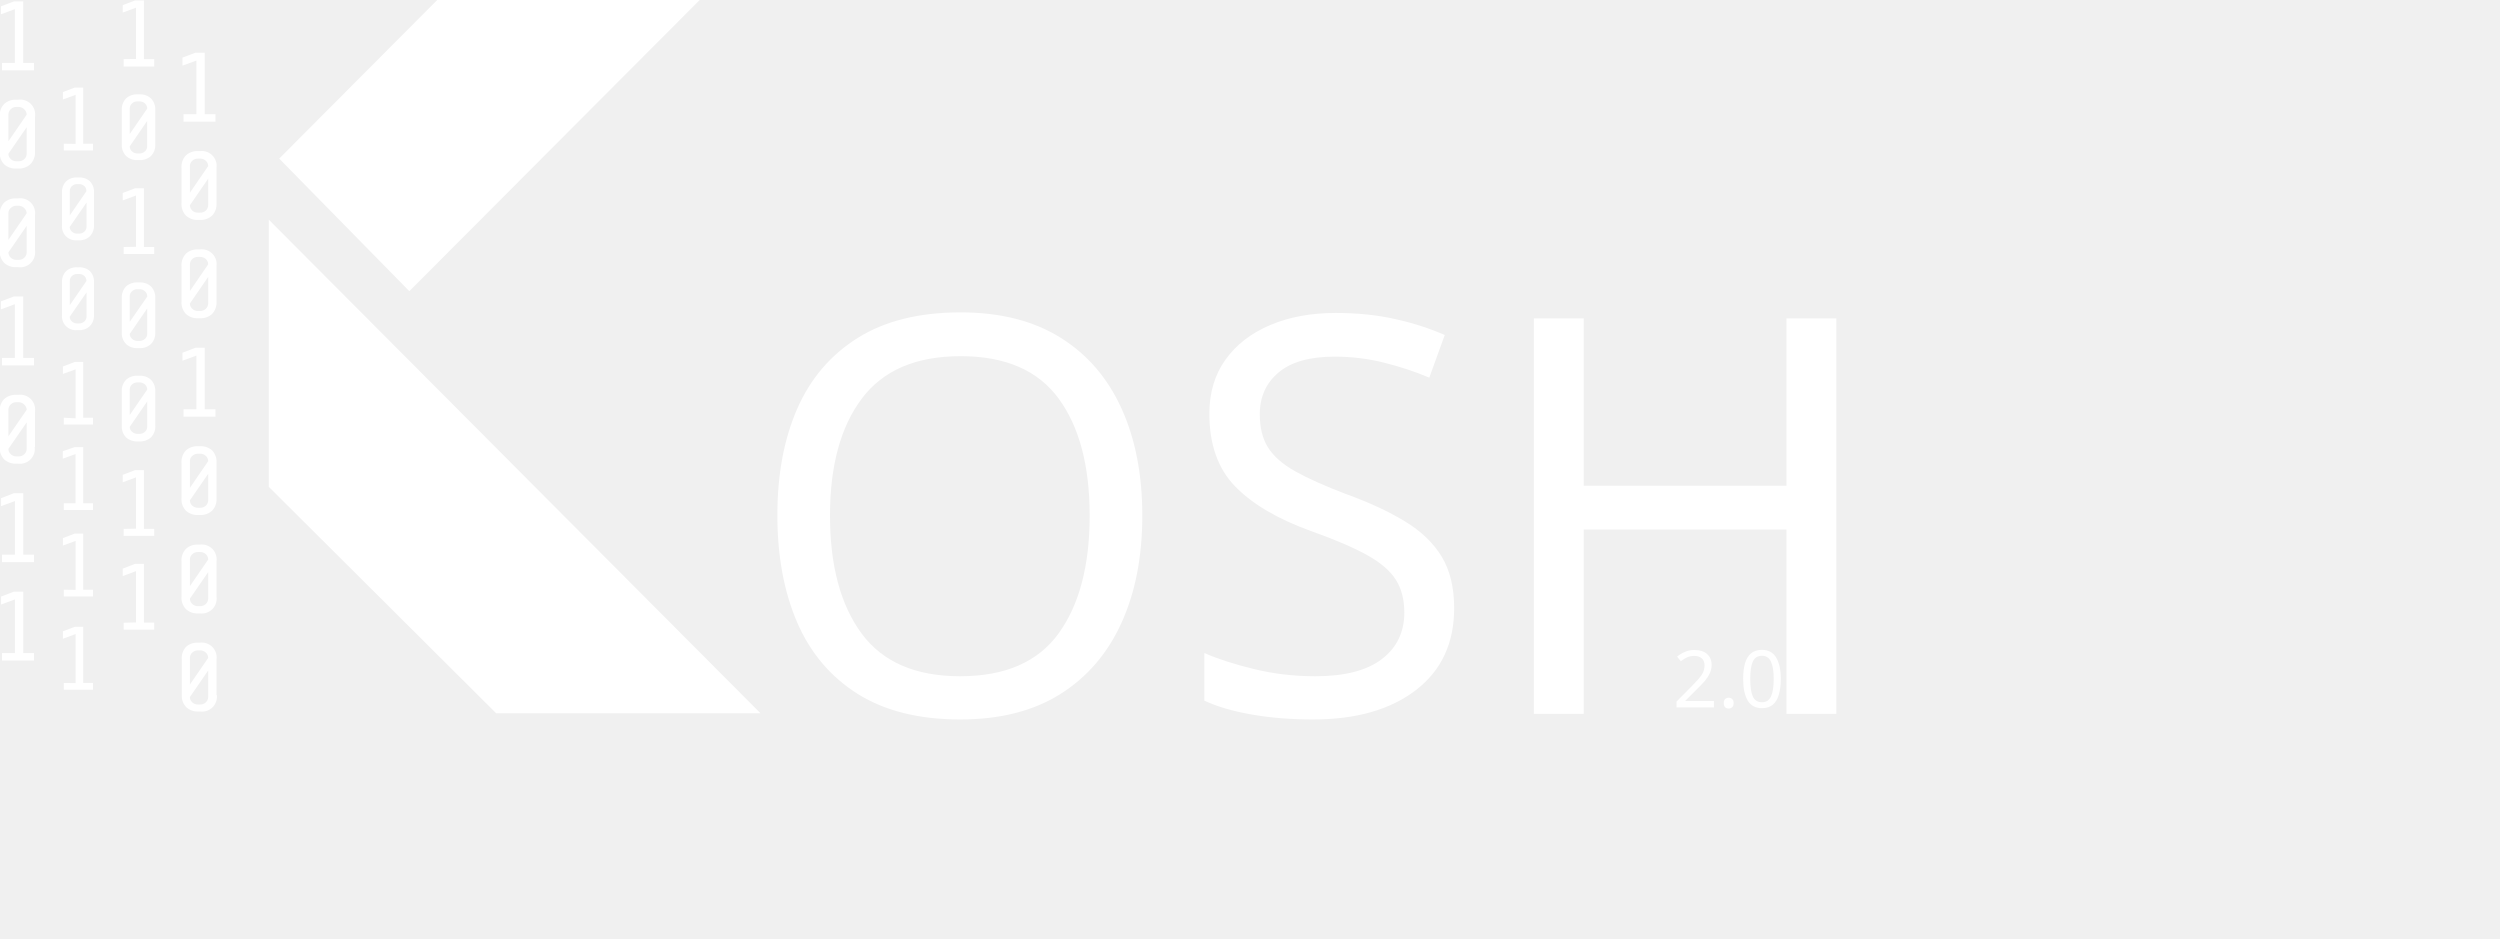
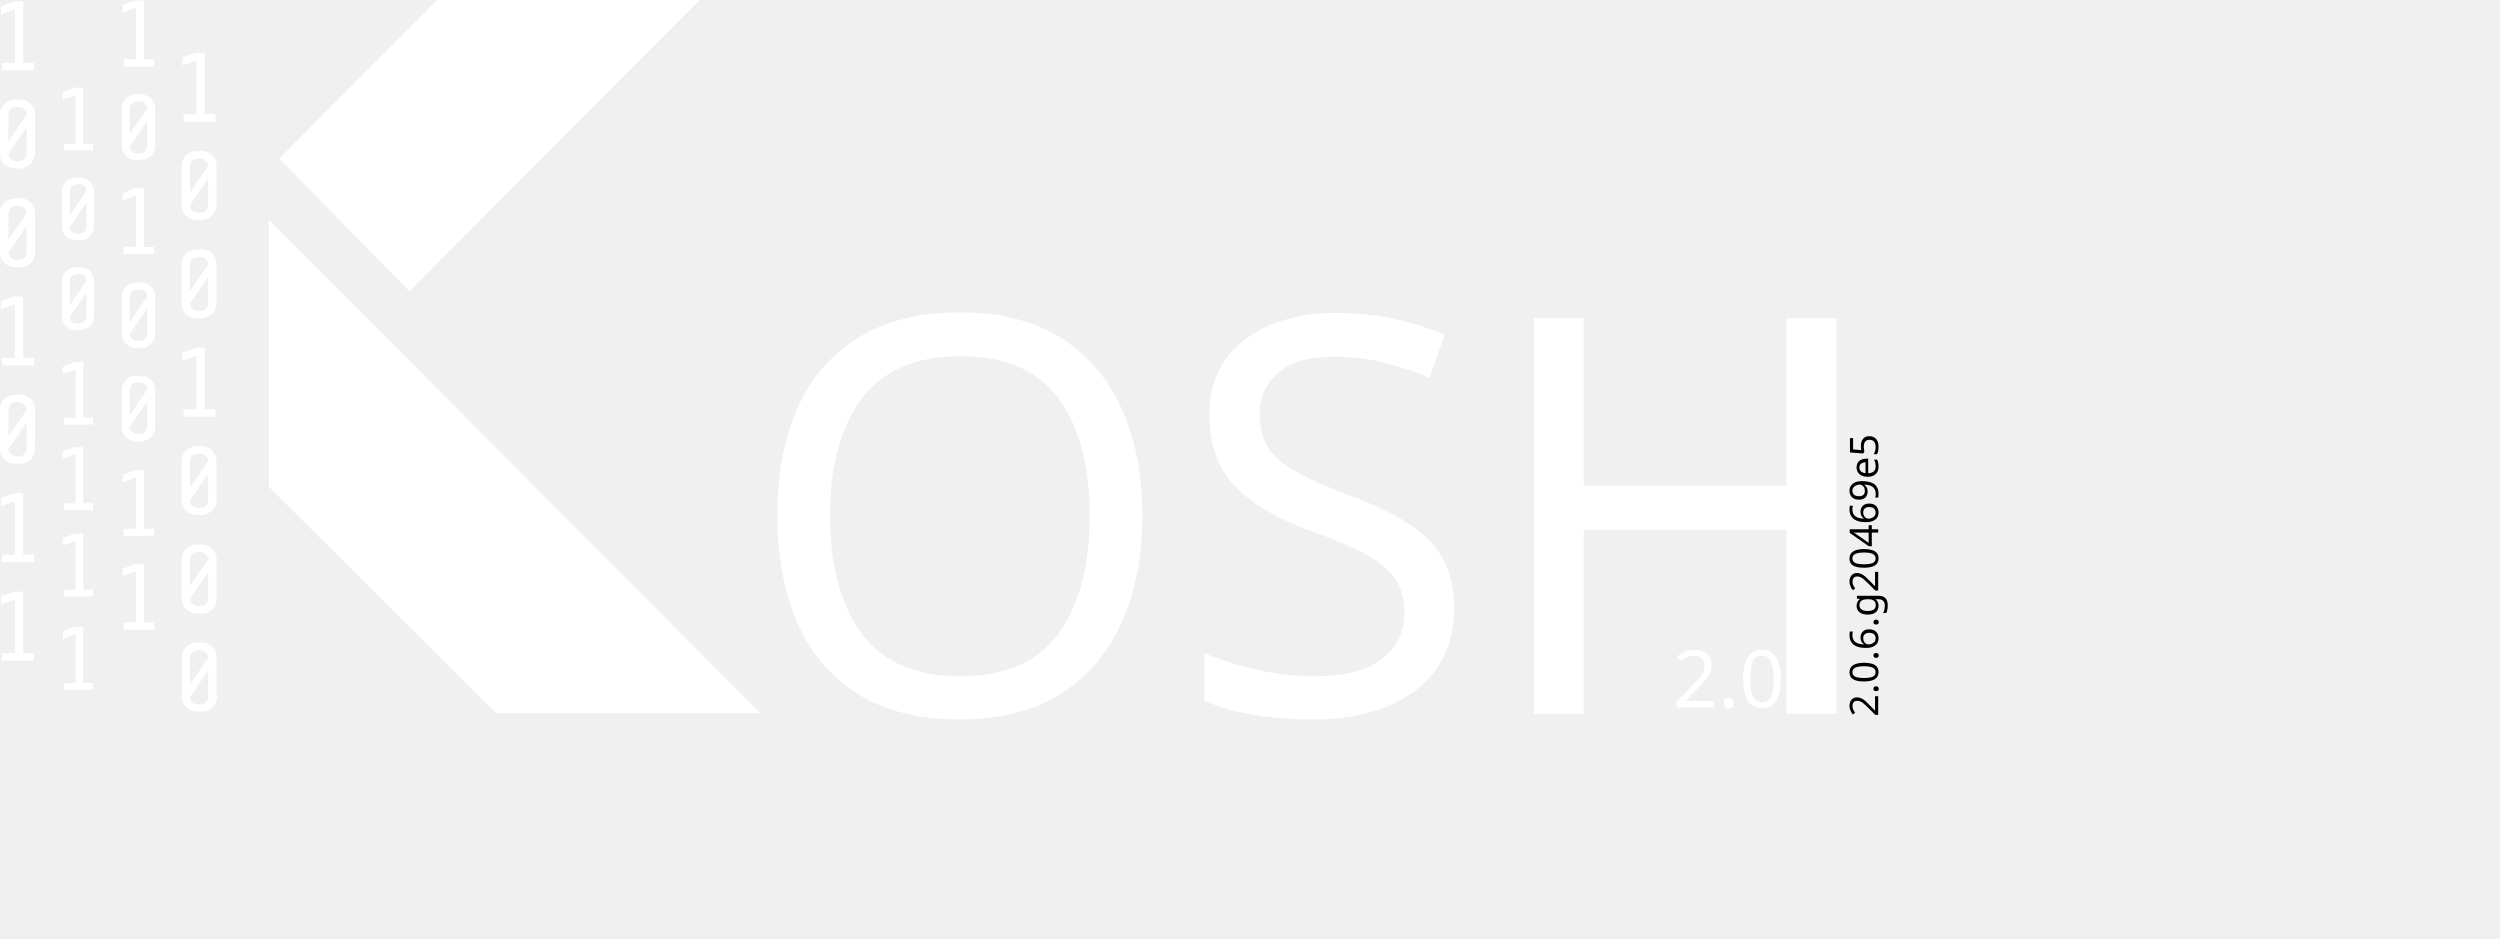
<svg xmlns="http://www.w3.org/2000/svg" id="Layer_1" data-name="Layer 1" viewBox="0 0 336.22 126.28" version="1.1">
  <defs id="defs5409">
    <style id="style5407">.cls-1{font-size:74.49px;font-family:BrandonGrotesque-Medium, Brandon Grotesque;font-weight:500;}.cls-1,.cls-2{fill:#fff;}</style>
  </defs>
  <text class="cls-1" transform="translate(100 96.01)" id="text5411">OSH</text>
  <polygon class="cls-2" points="55.05 39.16 94.1 0 58.8 0 37.55 21.33 55.05 39.16" id="polygon5419" />
  <polygon class="cls-2" points="36.15 29.54 36.15 65.47 66.73 95.93 102.28 95.93 36.15 29.54" id="polygon5421" />
  <path class="cls-2" d="M74.82,475.78v1h4.3v-1H77.67v-8.27H76.42l-1.74.66v1.07l1.87-.69v7.23Z" transform="translate(-74.55 -467.32)" id="path5423" />
  <path class="cls-2" d="M79.26,487.74V483A2,2,0,0,0,77,480.73h-.27a2.24,2.24,0,0,0-1.62.57,2.21,2.21,0,0,0-.6,1.68v4.76a2.23,2.23,0,0,0,.6,1.68,2.29,2.29,0,0,0,1.62.57H77a2.26,2.26,0,0,0,1.62-.57A2.23,2.23,0,0,0,79.26,487.74Zm-1.12-5-2.46,3.58v-3.58A1,1,0,0,1,76,482a1.07,1.07,0,0,1,.78-.3H77a1.09,1.09,0,0,1,.79.3A1,1,0,0,1,78.14,482.73ZM75.68,488l2.46-3.57V488a1,1,0,0,1-.31.71,1.09,1.09,0,0,1-.79.3h-.27a1.07,1.07,0,0,1-.78-.3A.93.93,0,0,1,75.68,488Z" transform="translate(-74.55 -467.32)" id="path5425" />
  <path class="cls-2" d="M79.26,501v-4.76A2,2,0,0,0,77,494h-.27a2.24,2.24,0,0,0-1.62.57,2.21,2.21,0,0,0-.6,1.68V501a2.2,2.2,0,0,0,.6,1.67,2.25,2.25,0,0,0,1.62.58H77A2,2,0,0,0,79.26,501Zm-1.12-5-2.46,3.58V496a.93.93,0,0,1,.31-.71,1.07,1.07,0,0,1,.78-.3H77a1.09,1.09,0,0,1,.79.3A1,1,0,0,1,78.14,496Zm-2.46,5.26,2.46-3.57v3.57a1,1,0,0,1-.31.71,1.09,1.09,0,0,1-.79.3h-.27a1.07,1.07,0,0,1-.78-.3A1,1,0,0,1,75.68,501.22Z" transform="translate(-74.55 -467.32)" id="path5427" />
  <path class="cls-2" d="M74.82,515.46v1h4.3v-1H77.67v-8.27H76.42l-1.74.66v1.07l1.87-.69v7.23Z" transform="translate(-74.55 -467.32)" id="path5429" />
  <path class="cls-2" d="M79.26,527.43v-4.76A2,2,0,0,0,77,520.42h-.27a2.24,2.24,0,0,0-1.62.57,2.21,2.21,0,0,0-.6,1.68v4.76a2.2,2.2,0,0,0,.6,1.67,2.25,2.25,0,0,0,1.62.58H77a2,2,0,0,0,2.22-2.25Zm-1.12-5L75.68,526v-3.58a1,1,0,0,1,.31-.71,1.07,1.07,0,0,1,.78-.3H77a1.09,1.09,0,0,1,.79.3A1,1,0,0,1,78.14,522.42Zm-2.46,5.26,2.46-3.57v3.57a1,1,0,0,1-.31.71,1.09,1.09,0,0,1-.79.3h-.27a1.07,1.07,0,0,1-.78-.3A.93.93,0,0,1,75.68,527.68Z" transform="translate(-74.55 -467.32)" id="path5431" />
  <path class="cls-2" d="M74.82,541.92v1h4.3v-1H77.68v-8.27H76.42l-1.73.67v1.07l1.87-.69v7.22Z" transform="translate(-74.55 -467.32)" id="path5433" />
  <path class="cls-2" d="M74.82,555.15v1h4.3v-1H77.68v-8.26H76.42l-1.73.66v1.07l1.87-.69v7.22Z" transform="translate(-74.55 -467.32)" id="path5435" />
  <path class="cls-2" d="M99.23,482.68v1h4.3v-1h-1.45v-8.27h-1.25l-1.74.66v1.08l1.87-.69v7.22Z" transform="translate(-74.55 -467.32)" id="path5437" />
  <path class="cls-2" d="M103.67,494.65v-4.76a2,2,0,0,0-2.22-2.25h-.27a2.24,2.24,0,0,0-1.62.57,2.21,2.21,0,0,0-.6,1.68v4.76a2.2,2.2,0,0,0,.6,1.67,2.28,2.28,0,0,0,1.62.58h.27a2.26,2.26,0,0,0,1.62-.58A2.2,2.2,0,0,0,103.67,494.65Zm-1.12-5-2.46,3.59v-3.59a.93.93,0,0,1,.31-.7,1.07,1.07,0,0,1,.78-.3h.27a1.09,1.09,0,0,1,.79.3A1,1,0,0,1,102.55,489.63Zm-2.46,5.27,2.46-3.57v3.57a1,1,0,0,1-.31.71,1.09,1.09,0,0,1-.79.29h-.27a1.06,1.06,0,0,1-.78-.29A1,1,0,0,1,100.09,494.9Z" transform="translate(-74.55 -467.32)" id="path5439" />
  <path class="cls-2" d="M103.67,507.87v-4.76a2,2,0,0,0-2.22-2.25h-.27a2.24,2.24,0,0,0-1.62.57,2.21,2.21,0,0,0-.6,1.68v4.76a2.23,2.23,0,0,0,.6,1.68,2.27,2.27,0,0,0,1.62.57h.27a2.26,2.26,0,0,0,1.62-.57A2.23,2.23,0,0,0,103.67,507.87Zm-1.12-5-2.46,3.59v-3.59a1,1,0,0,1,.31-.71,1.11,1.11,0,0,1,.78-.29h.27a1.13,1.13,0,0,1,.79.29A1,1,0,0,1,102.55,502.86Zm-2.46,5.27,2.46-3.58v3.58a1,1,0,0,1-.31.7,1.09,1.09,0,0,1-.79.3h-.27a1.07,1.07,0,0,1-.78-.3A.91.91,0,0,1,100.09,508.13Z" transform="translate(-74.55 -467.32)" id="path5441" />
  <path class="cls-2" d="M99.23,522.36v1h4.3v-1h-1.45v-8.27h-1.25l-1.74.67v1.07l1.87-.69v7.22Z" transform="translate(-74.55 -467.32)" id="path5443" />
  <path class="cls-2" d="M103.67,534.34v-4.77a2.24,2.24,0,0,0-.59-1.68,2.3,2.3,0,0,0-1.63-.56h-.27a2.28,2.28,0,0,0-1.62.56,2.21,2.21,0,0,0-.6,1.68v4.77a2.2,2.2,0,0,0,.6,1.67,2.27,2.27,0,0,0,1.62.57h.27a2.26,2.26,0,0,0,1.62-.57A2.2,2.2,0,0,0,103.67,534.34Zm-1.12-5-2.46,3.59v-3.59a.91.91,0,0,1,.31-.7,1.07,1.07,0,0,1,.78-.3h.27a1.09,1.09,0,0,1,.79.3A1,1,0,0,1,102.55,529.32Zm-2.46,5.27,2.46-3.57v3.57a1,1,0,0,1-.31.71,1.13,1.13,0,0,1-.79.29h-.27a1.11,1.11,0,0,1-.78-.29A1,1,0,0,1,100.09,534.59Z" transform="translate(-74.55 -467.32)" id="path5445" />
  <path class="cls-2" d="M103.67,547.57v-4.76a2,2,0,0,0-2.22-2.25h-.27a2.24,2.24,0,0,0-1.62.57,2.21,2.21,0,0,0-.6,1.68v4.76a2.2,2.2,0,0,0,.6,1.67,2.23,2.23,0,0,0,1.62.58h.27a2,2,0,0,0,2.22-2.25Zm-1.12-5-2.46,3.58v-3.58a.93.93,0,0,1,.31-.71,1.07,1.07,0,0,1,.78-.3h.27a1.09,1.09,0,0,1,.79.3A1,1,0,0,1,102.55,542.56Zm-2.46,5.26,2.46-3.57v3.57a1,1,0,0,1-.31.71,1.09,1.09,0,0,1-.79.3h-.27a1.07,1.07,0,0,1-.78-.3A1,1,0,0,1,100.09,547.82Z" transform="translate(-74.55 -467.32)" id="path5447" />
  <path class="cls-2" d="M103.67,560.8V556a2,2,0,0,0-2.22-2.25h-.27a2.24,2.24,0,0,0-1.62.57A2.21,2.21,0,0,0,99,556v4.76a2.2,2.2,0,0,0,.6,1.67,2.23,2.23,0,0,0,1.62.58h.27a2,2,0,0,0,2.22-2.25Zm-1.12-5-2.46,3.58v-3.58a.93.93,0,0,1,.31-.71,1.07,1.07,0,0,1,.78-.3h.27a1.09,1.09,0,0,1,.79.3A1,1,0,0,1,102.55,555.79Zm-2.46,5.26,2.46-3.57v3.57a1,1,0,0,1-.31.71,1.09,1.09,0,0,1-.79.3h-.27a1.07,1.07,0,0,1-.78-.3A.93.93,0,0,1,100.09,561.05Z" transform="translate(-74.55 -467.32)" id="path5449" />
  <path class="cls-2" d="M91.18,475.27v1h4.11v-1H93.91v-7.89h-1.2l-1.65.63v1l1.78-.66v6.9Z" transform="translate(-74.55 -467.32)" id="path5451" />
  <path class="cls-2" d="M95.43,486.71v-4.55a2.1,2.1,0,0,0-.57-1.6,2.13,2.13,0,0,0-1.55-.55h-.26a2.13,2.13,0,0,0-1.55.55,2.1,2.1,0,0,0-.57,1.6v4.55a2.06,2.06,0,0,0,.58,1.59,2.12,2.12,0,0,0,1.54.55h.26a2.12,2.12,0,0,0,1.54-.55A2.06,2.06,0,0,0,95.43,486.71Zm-1.08-4.79L92,485.34v-3.42a.9.9,0,0,1,.29-.68,1,1,0,0,1,.75-.28h.26a1,1,0,0,1,.75.28A.9.9,0,0,1,94.35,481.92ZM92,487l2.34-3.41V487a.88.88,0,0,1-.29.67,1.05,1.05,0,0,1-.75.29h-.26a1.05,1.05,0,0,1-.75-.29A.88.88,0,0,1,92,487Z" transform="translate(-74.55 -467.32)" id="path5453" />
  <path class="cls-2" d="M91.18,500.54v.94h4.11v-.94H93.91v-7.9h-1.2l-1.65.63v1l1.78-.66v6.9Z" transform="translate(-74.55 -467.32)" id="path5455" />
  <path class="cls-2" d="M95.43,512v-4.55a2.14,2.14,0,0,0-.57-1.61,2.17,2.17,0,0,0-1.55-.54h-.26a2.17,2.17,0,0,0-1.55.54,2.14,2.14,0,0,0-.57,1.61V512a2.06,2.06,0,0,0,.58,1.59,2.12,2.12,0,0,0,1.54.55h.26a2.12,2.12,0,0,0,1.54-.55A2.06,2.06,0,0,0,95.43,512Zm-1.08-4.79L92,510.6v-3.42a.9.9,0,0,1,.29-.68,1,1,0,0,1,.75-.28h.26a1,1,0,0,1,.75.28A.9.9,0,0,1,94.35,507.18Zm-2.34,5,2.34-3.41v3.41a.88.88,0,0,1-.29.67,1.05,1.05,0,0,1-.75.29h-.26a1.05,1.05,0,0,1-.75-.29A.88.88,0,0,1,92,512.21Z" transform="translate(-74.55 -467.32)" id="path5457" />
  <path class="cls-2" d="M91.18,538.45v.94h4.11v-.94H93.91v-7.9h-1.2l-1.65.63v1l1.78-.66v6.9Z" transform="translate(-74.55 -467.32)" id="path5459" />
  <path class="cls-2" d="M95.43,524.5V520a2.1,2.1,0,0,0-.57-1.6,2.13,2.13,0,0,0-1.55-.55h-.26a2.13,2.13,0,0,0-1.55.55,2.1,2.1,0,0,0-.57,1.6v4.55a2.09,2.09,0,0,0,.58,1.6,2.16,2.16,0,0,0,1.54.54h.26a2.16,2.16,0,0,0,1.54-.54A2.09,2.09,0,0,0,95.43,524.5Zm-1.08-4.79L92,523.13v-3.42a.9.9,0,0,1,.29-.68,1.09,1.09,0,0,1,.75-.28h.26a1.09,1.09,0,0,1,.75.28A.9.9,0,0,1,94.35,519.71Zm-2.34,5,2.34-3.41v3.41a.88.88,0,0,1-.29.67,1.05,1.05,0,0,1-.75.29h-.26a1.05,1.05,0,0,1-.75-.29A.88.88,0,0,1,92,524.74Z" transform="translate(-74.55 -467.32)" id="path5461" />
  <path class="cls-2" d="M91.18,551.07V552h4.11v-.95H93.91v-7.9h-1.2l-1.65.64v1l1.78-.66v6.9Z" transform="translate(-74.55 -467.32)" id="path5463" />
  <path class="cls-2" d="M83.13,486.65v.91h3.93v-.91H85.74V479.1H84.6l-1.59.6v1l1.71-.63v6.6Z" transform="translate(-74.55 -467.32)" id="path5465" />
  <path class="cls-2" d="M87.19,497.59v-4.35a2,2,0,0,0-.54-1.53,2,2,0,0,0-1.49-.52h-.24a2,2,0,0,0-1.48.52,2,2,0,0,0-.55,1.53v4.35a1.86,1.86,0,0,0,2,2.05h.24a2,2,0,0,0,1.48-.52A2,2,0,0,0,87.19,497.59Zm-1-4.58-2.25,3.27V493a.88.88,0,0,1,.28-.65,1,1,0,0,1,.72-.27h.24a1,1,0,0,1,.72.27A.89.89,0,0,1,86.17,493Zm-2.25,4.81,2.25-3.26v3.26a.89.89,0,0,1-.29.65,1,1,0,0,1-.72.27h-.24a1,1,0,0,1-.72-.27A.88.88,0,0,1,83.92,497.82Z" transform="translate(-74.55 -467.32)" id="path5467" />
  <path class="cls-2" d="M83.13,535v.91h3.93V535H85.74v-7.55H84.6L83,528v1l1.71-.62V535Z" transform="translate(-74.55 -467.32)" id="path5469" />
  <path class="cls-2" d="M83.13,559.17v.91h3.93v-.91H85.74v-7.55H84.6l-1.59.6v1l1.71-.63v6.6Z" transform="translate(-74.55 -467.32)" id="path5471" />
  <path class="cls-2" d="M83.13,523.5v.91h3.93v-.91H85.74V516H84.6l-1.59.61v1l1.71-.62v6.59Z" transform="translate(-74.55 -467.32)" id="path5473" />
  <path class="cls-2" d="M87.19,509.67v-4.35a2,2,0,0,0-.54-1.53,2,2,0,0,0-1.49-.52h-.24a2,2,0,0,0-1.48.52,2,2,0,0,0-.55,1.53v4.35a1.86,1.86,0,0,0,2,2.05h.24a2,2,0,0,0,1.48-.52A2,2,0,0,0,87.19,509.67Zm-1-4.58-2.25,3.27v-3.27a.88.88,0,0,1,.28-.65,1,1,0,0,1,.72-.27h.24a1,1,0,0,1,.72.27A.89.89,0,0,1,86.17,505.09Zm-2.25,4.81,2.25-3.26v3.26a.89.89,0,0,1-.29.65,1,1,0,0,1-.72.27h-.24a1,1,0,0,1-.72-.27A.88.88,0,0,1,83.92,509.9Z" transform="translate(-74.55 -467.32)" id="path5475" />
  <path class="cls-2" d="M83.13,546.63v.91h3.93v-.91H85.74v-7.55H84.6l-1.59.61v1l1.71-.63v6.59Z" transform="translate(-74.55 -467.32)" id="path5477" />
  <text xml:space="preserve" style="font-style:normal;font-weight:normal;font-size:40px;line-height:1.25;font-family:sans-serif;letter-spacing:0px;word-spacing:0px;fill:#d40000;fill-opacity:0;stroke:none" x="224.957" y="95.133" id="text4318">
    <tspan id="tspan4316" x="224.957" y="95.133" style="font-style:normal;font-variant:normal;font-weight:normal;font-stretch:normal;font-size:10.667px;font-family:sans-serif;-inkscape-font-specification:'sans-serif, Normal';font-variant-ligatures:normal;font-variant-caps:normal;font-variant-numeric:normal;font-feature-settings:normal;text-align:start;writing-mode:lr-tb;text-anchor:start;fill:#ffffff;fill-opacity:1">2.0</tspan>
  </text>
  <text xml:space="preserve" style="font-style:normal;font-weight:normal;font-size:40px;line-height:1.25;font-family:sans-serif;letter-spacing:0px;word-spacing:0px;fill:#000000;fill-opacity:1;stroke:none" x="-96.395" y="252.59" id="text4402" transform="rotate(-90)">
-     <tspan id="tspan4400" x="-96.395" y="252.59" style="font-style:normal;font-variant:normal;font-weight:normal;font-stretch:normal;font-size:5.333px;font-family:sans-serif;-inkscape-font-specification:'sans-serif, Normal';font-variant-ligatures:normal;font-variant-caps:normal;font-variant-numeric:normal;font-feature-settings:normal;text-align:start;writing-mode:lr-tb;text-anchor:start;fill:#000000" />
+     <tspan id="tspan4400" x="-96.395" y="252.59" style="font-style:normal;font-variant:normal;font-weight:normal;font-stretch:normal;font-size:5.333px;font-family:sans-serif;-inkscape-font-specification:'sans-serif, Normal';font-variant-ligatures:normal;font-variant-caps:normal;font-variant-numeric:normal;font-feature-settings:normal;text-align:start;writing-mode:lr-tb;text-anchor:start;fill:#000000">2.0.6.g20469e5 </tspan>
  </text>
</svg>
